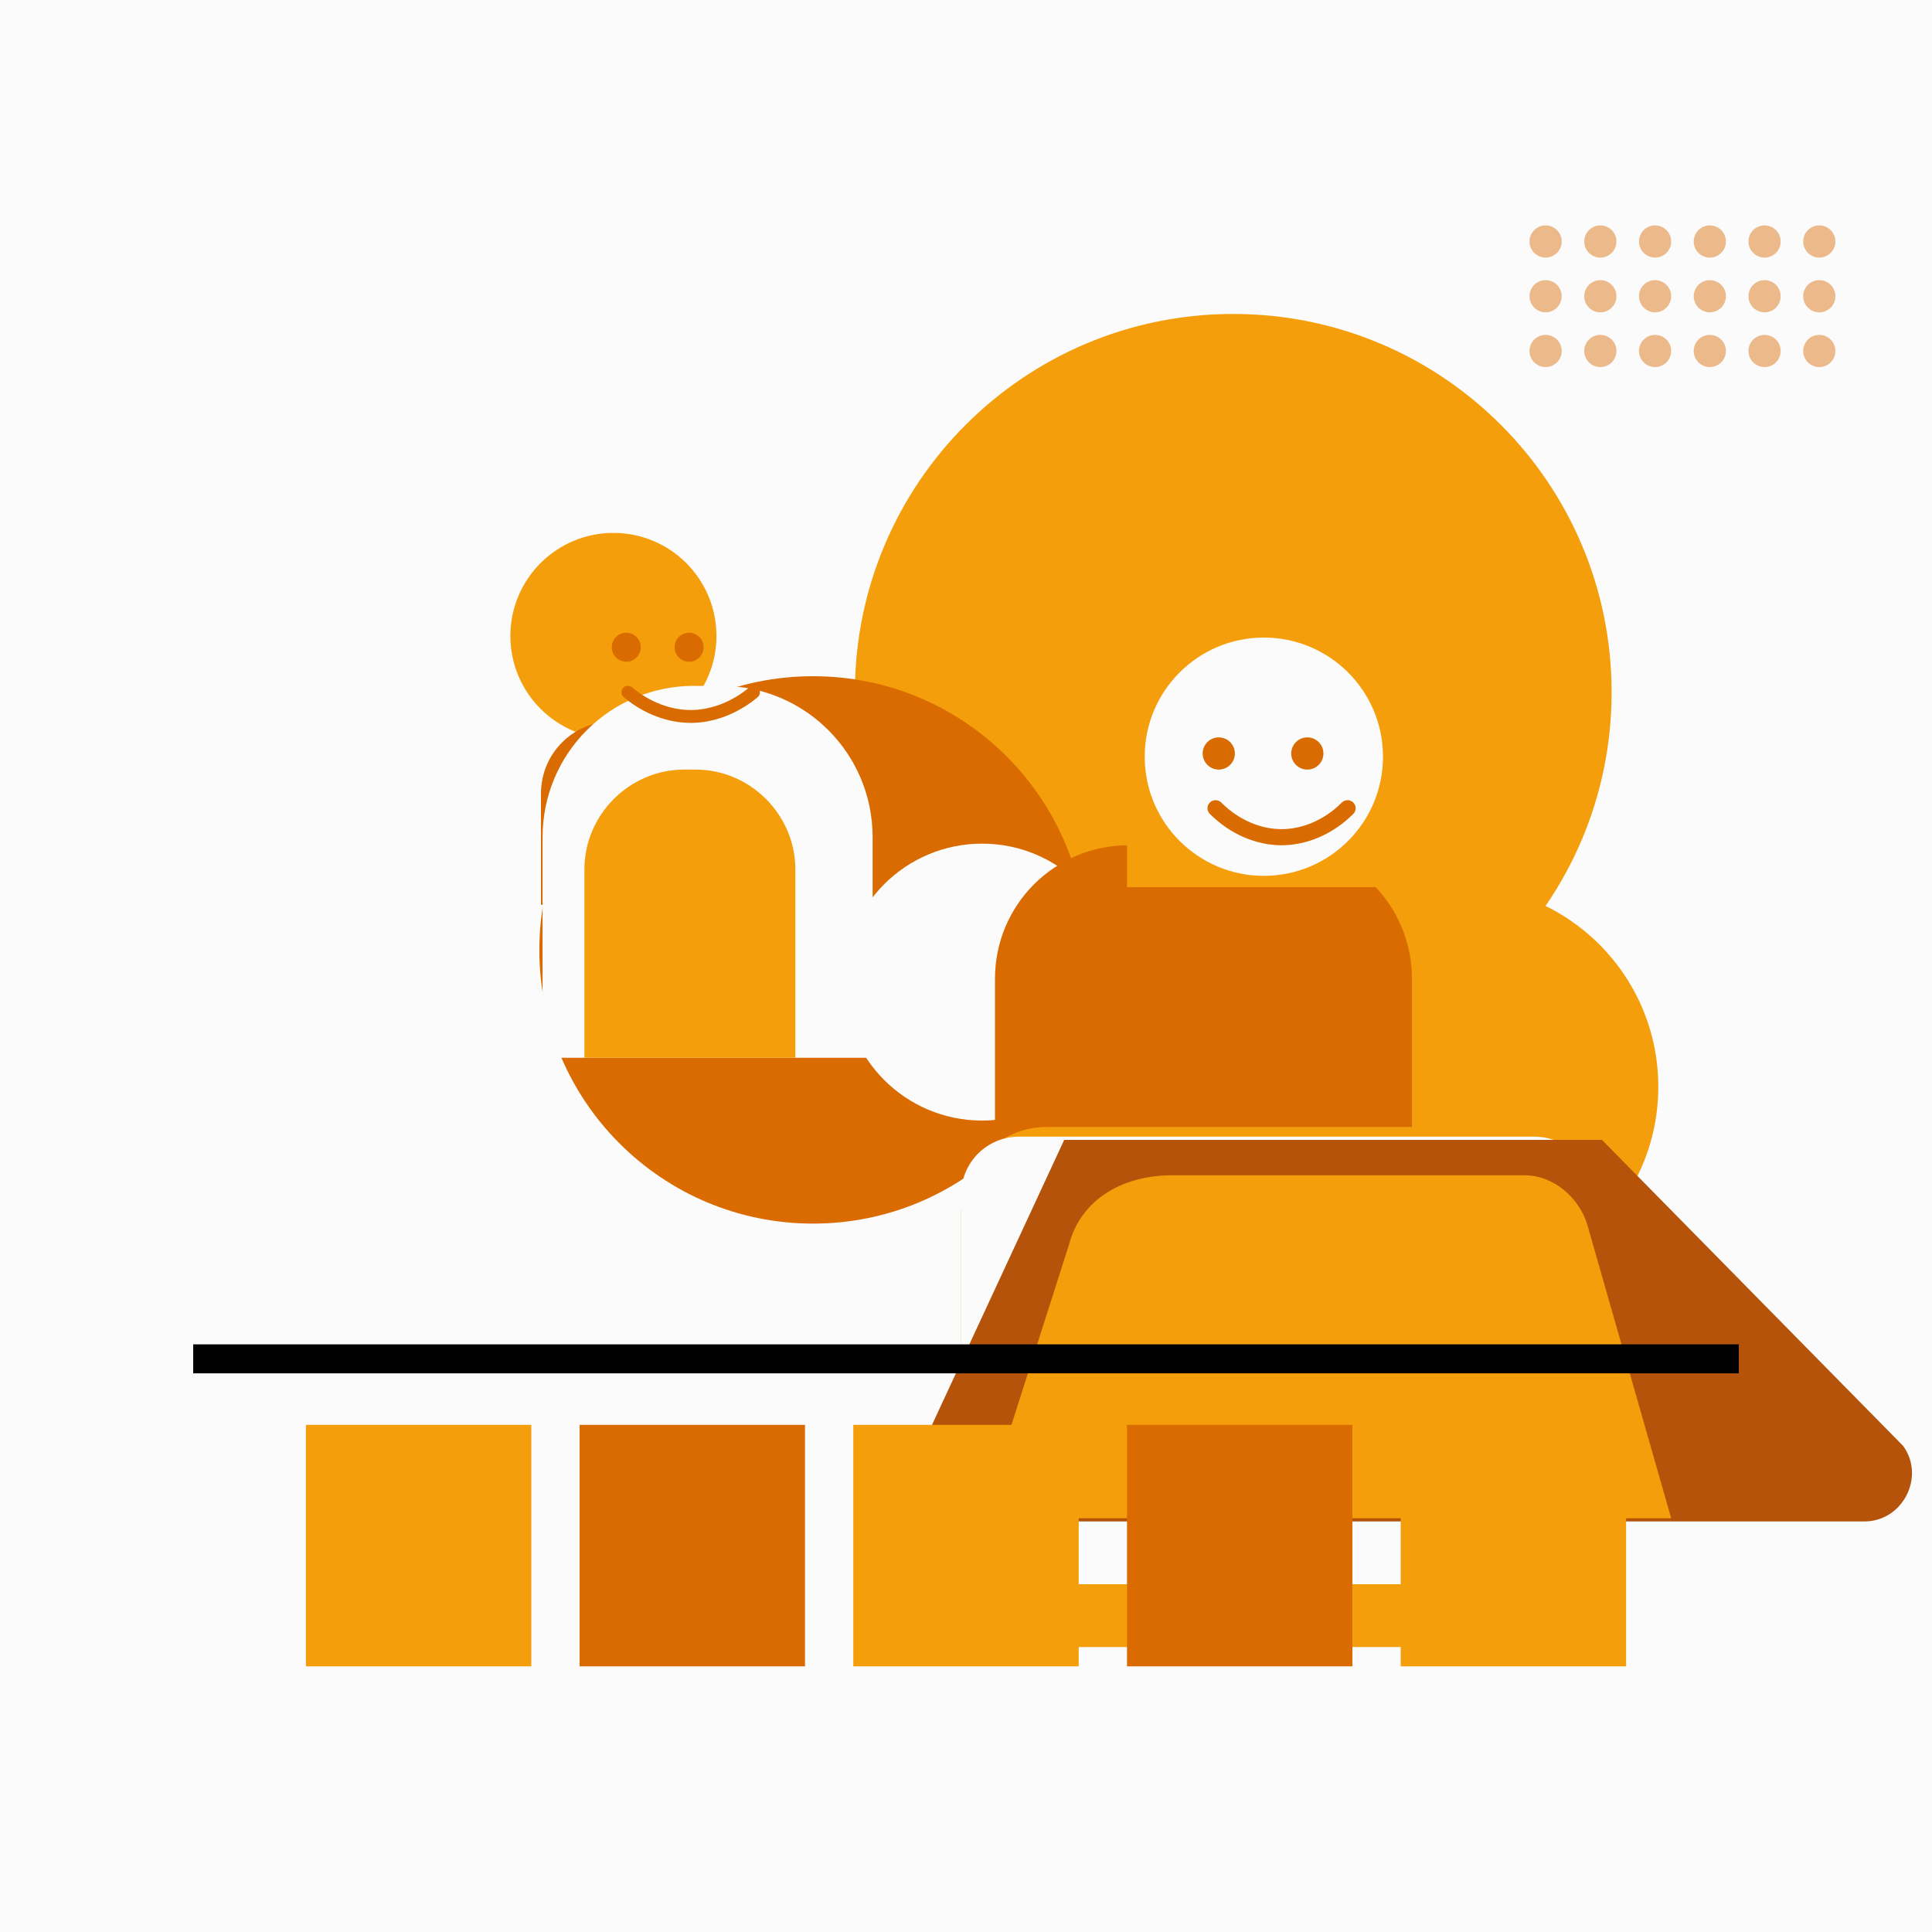
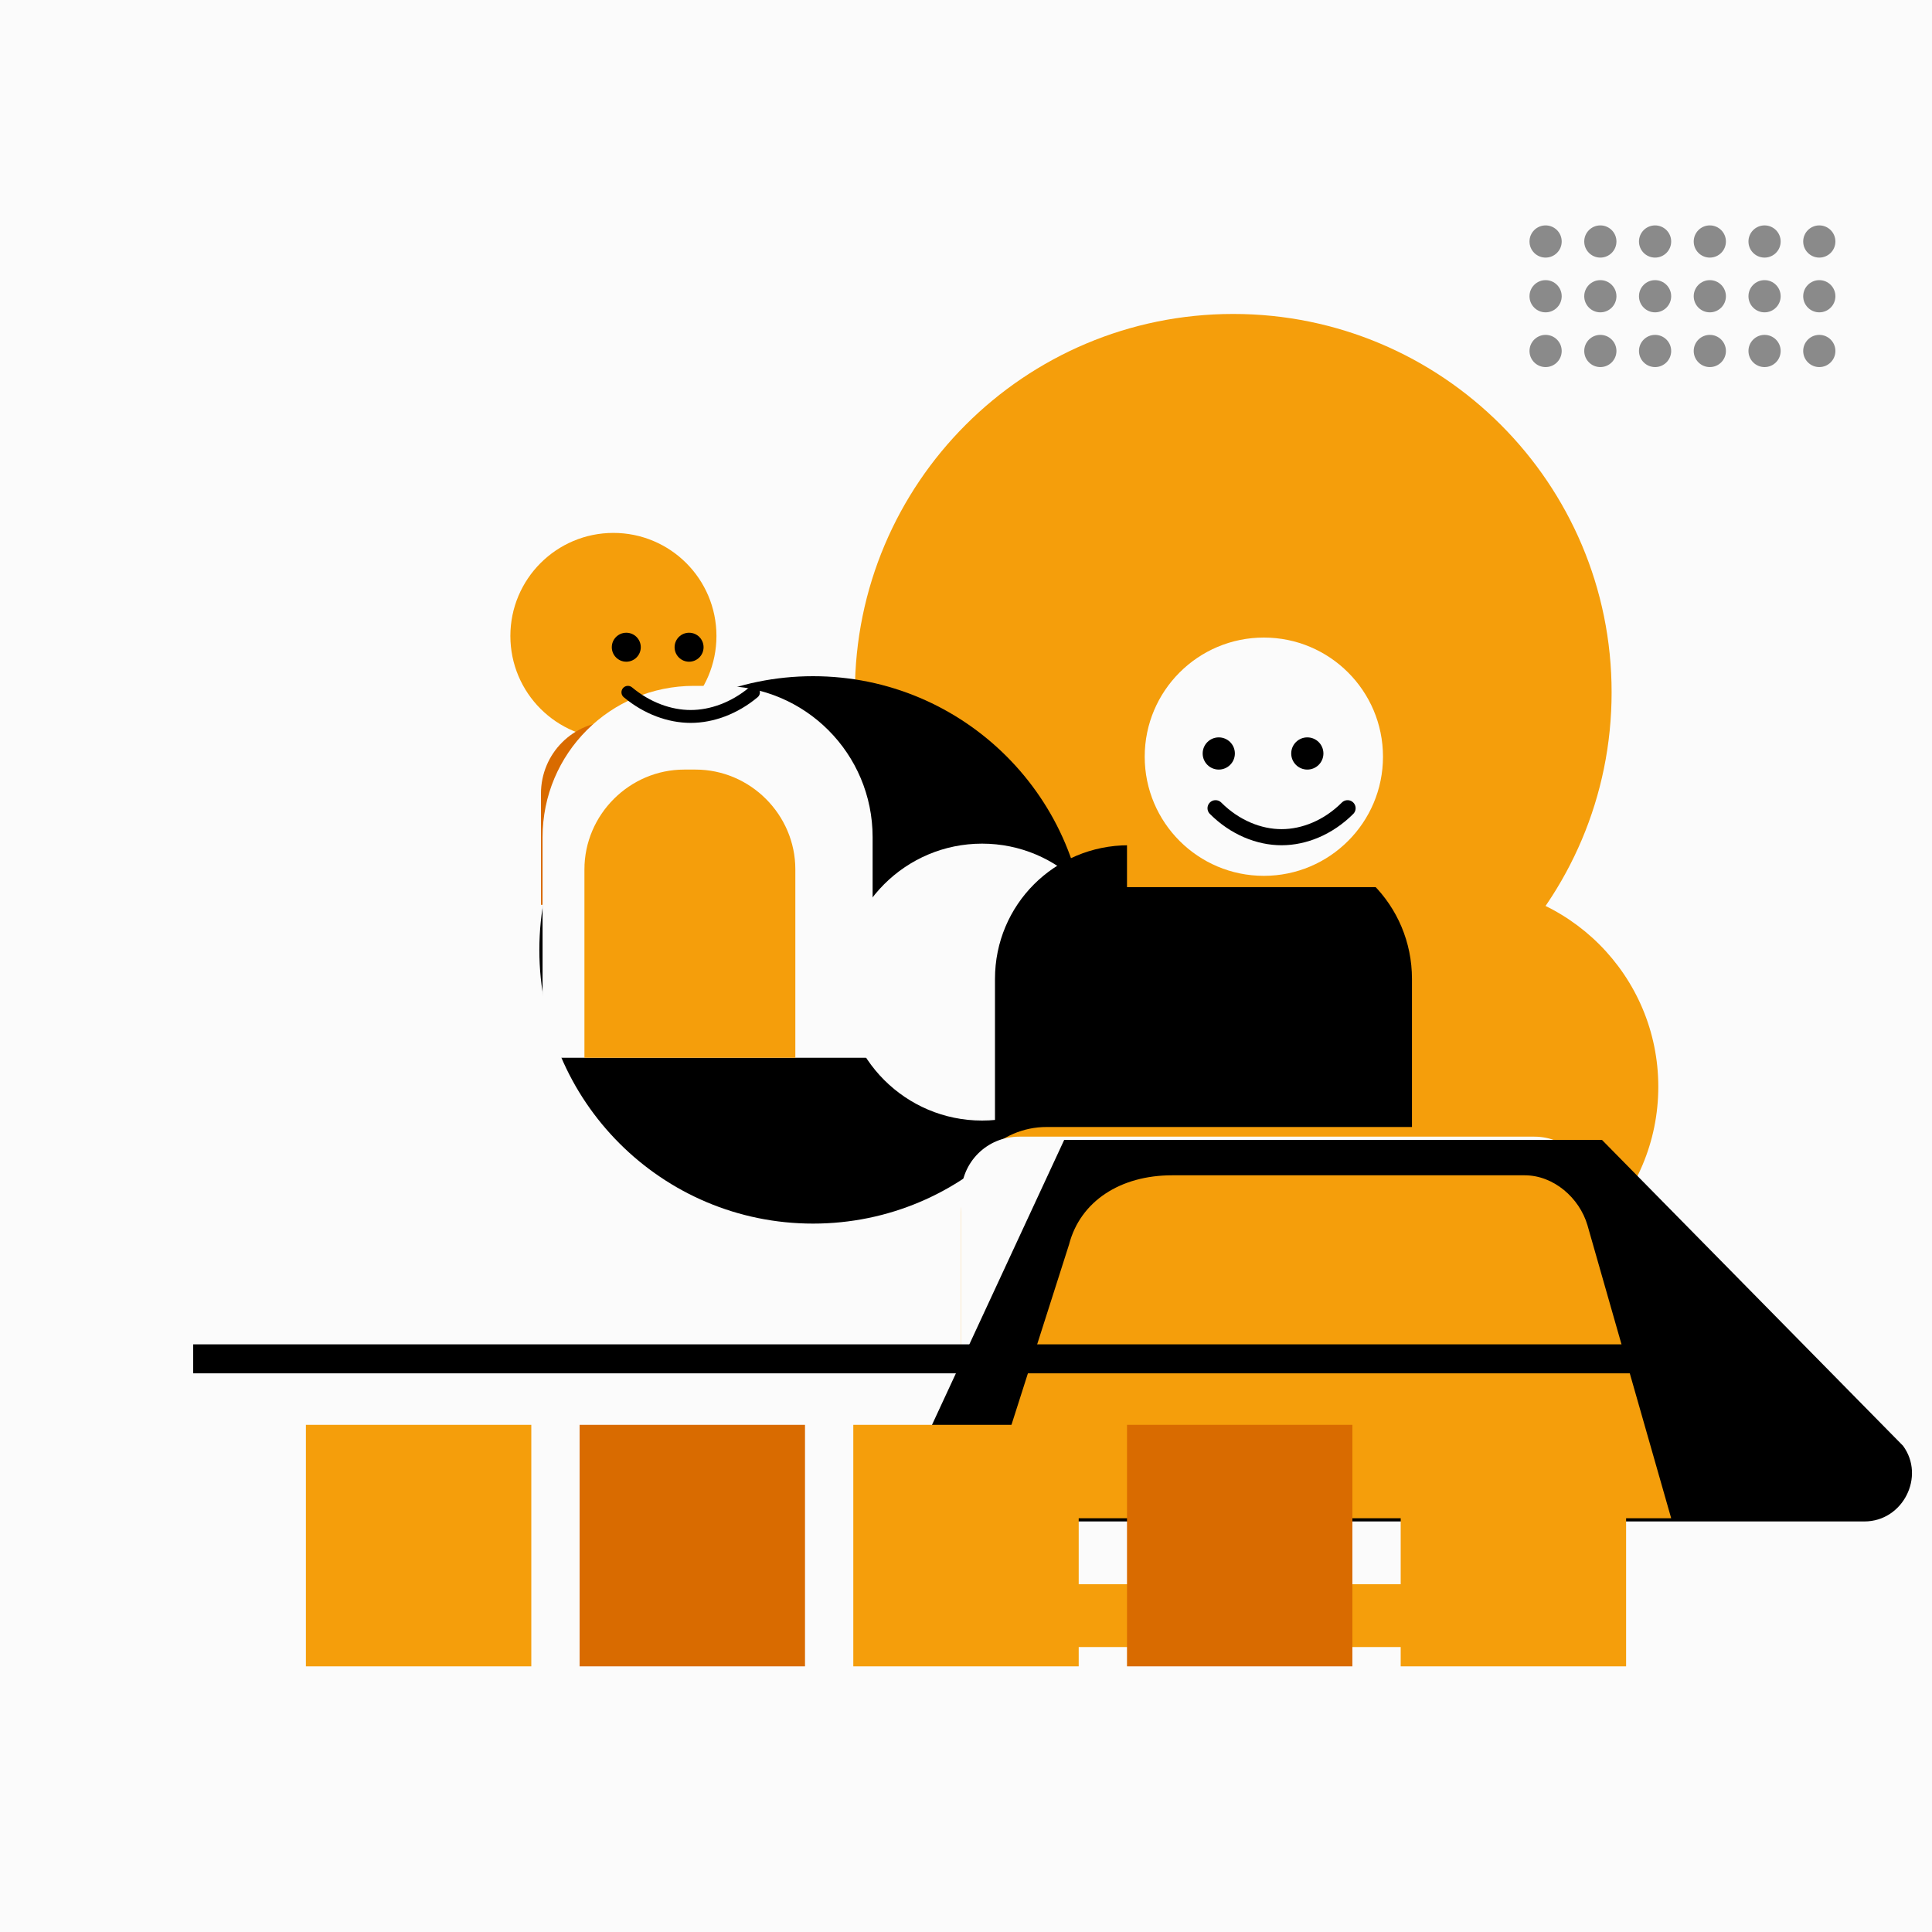
<svg xmlns="http://www.w3.org/2000/svg" width="1200" height="1200" viewBox="0 0 1200 1200" fill="none">
  <rect width="1200" height="1200" fill="#FBFBFB" />
  <circle cx="766" cy="430" r="235" fill="#F59E0B" />
-   <circle cx="505" cy="590" r="170" fill="#D96B00" />
+   <circle cx="505" cy="590" r="170" fill="#000000" />
  <circle cx="905" cy="675" r="125" fill="#F59E0B" />
  <circle cx="610" cy="610" r="86" fill="#FBFBFB" />
-   <path d="M618 608c0-46 37-83 83-83h93c46 0 83 37 83 83v146H618V608Z" fill="#D96B00" />
+   <path d="M618 608c0-46 37-83 83-83h93c46 0 83 37 83 83v146H618V608Z" fill="#000000" />
  <path d="M700 525c0-45 36-81 81-81h52c45 0 81 36 81 81v26h-214v-26Z" fill="#F59E0B" />
  <circle cx="785" cy="470" r="74" fill="#FBFBFB" />
-   <circle cx="757" cy="468" r="10" fill="#D96B00" />
-   <circle cx="812" cy="468" r="10" fill="#D96B00" />
-   <path d="M755 502c12 12 27 18 41 18s29-6 41-18" stroke="#D96B00" stroke-width="10" stroke-linecap="round" />
+   <circle cx="757" cy="468" r="10" fill="#000000" />
+   <circle cx="812" cy="468" r="10" fill="#000000" />
+   <path d="M755 502c12 12 27 18 41 18s29-6 41-18" stroke="#000000" stroke-width="10" stroke-linecap="round" />
  <path d="M650 700h286c29 0 53 24 53 53v270H597V753c0-29 24-53 53-53Z" fill="#F59E0B" />
  <path d="M633 706h320c20 0 36 16 36 36v242H597V742c0-20 16-36 36-36Z" fill="#FBFBFB" />
-   <path d="M661 708l-90 194c-9 20 5 43 27 43h560c24 0 38-28 24-47L995 708H661Z" fill="#B45309" />
+   <path d="M661 708l-90 194c-9 20 5 43 27 43h560c24 0 38-28 24-47L995 708H661Z" fill="#000000" />
  <path d="M664 730h283c18 0 34 14 39 31l52 182H610l16-51 38-119c7-27 32-43 64-43Z" fill="#F59E0B" />
  <circle cx="381" cy="395" r="64" fill="#F59E0B" />
  <path d="M336 493c0-25 20-45 45-45h1c25 0 45 20 45 45v69h-91v-69Z" fill="#D96B00" />
  <path d="M337 520c0-52 42-94 94-94h17c52 0 94 42 94 94v137H337V520Z" fill="#FBFBFB" />
  <path d="M363 540c0-34 28-62 62-62h7c34 0 62 28 62 62v117H363V540Z" fill="#F59E0B" />
-   <circle cx="389" cy="402" r="9" fill="#D96B00" />
-   <circle cx="428" cy="402" r="9" fill="#D96B00" />
-   <path d="M390 430c12 10 26 15 39 15s27-5 39-15" stroke="#D96B00" stroke-width="8" stroke-linecap="round" />
+   <circle cx="389" cy="402" r="9" fill="#000000" />
+   <circle cx="428" cy="402" r="9" fill="#000000" />
+   <path d="M390 430c12 10 26 15 39 15s27-5 39-15" stroke="#000000" stroke-width="8" stroke-linecap="round" />
  <rect x="120" y="835" width="960" height="18" fill="#000000" />
  <rect x="190" y="885" width="140" height="150" fill="#F59E0B" />
  <rect x="360" y="885" width="140" height="150" fill="#D96B00" />
  <rect x="530" y="885" width="140" height="150" fill="#F59E0B" />
  <rect x="700" y="885" width="140" height="150" fill="#D96B00" />
  <rect x="870" y="885" width="140" height="150" fill="#F59E0B" />
  <g opacity="0.45">
-     <circle cx="960" cy="150" r="10" fill="#D96B00" />
-     <circle cx="994" cy="150" r="10" fill="#D96B00" />
-     <circle cx="1028" cy="150" r="10" fill="#D96B00" />
-     <circle cx="1062" cy="150" r="10" fill="#D96B00" />
-     <circle cx="1096" cy="150" r="10" fill="#D96B00" />
-     <circle cx="1130" cy="150" r="10" fill="#D96B00" />
-     <circle cx="960" cy="184" r="10" fill="#D96B00" />
-     <circle cx="994" cy="184" r="10" fill="#D96B00" />
-     <circle cx="1028" cy="184" r="10" fill="#D96B00" />
-     <circle cx="1062" cy="184" r="10" fill="#D96B00" />
-     <circle cx="1096" cy="184" r="10" fill="#D96B00" />
-     <circle cx="1130" cy="184" r="10" fill="#D96B00" />
-     <circle cx="960" cy="218" r="10" fill="#D96B00" />
-     <circle cx="994" cy="218" r="10" fill="#D96B00" />
-     <circle cx="1028" cy="218" r="10" fill="#D96B00" />
-     <circle cx="1062" cy="218" r="10" fill="#D96B00" />
-     <circle cx="1096" cy="218" r="10" fill="#D96B00" />
-     <circle cx="1130" cy="218" r="10" fill="#D96B00" />
+     <circle cx="960" cy="150" r="10" fill="#000000" />
+     <circle cx="994" cy="150" r="10" fill="#000000" />
+     <circle cx="1028" cy="150" r="10" fill="#000000" />
+     <circle cx="1062" cy="150" r="10" fill="#000000" />
+     <circle cx="1096" cy="150" r="10" fill="#000000" />
+     <circle cx="1130" cy="150" r="10" fill="#000000" />
+     <circle cx="960" cy="184" r="10" fill="#000000" />
+     <circle cx="994" cy="184" r="10" fill="#000000" />
+     <circle cx="1028" cy="184" r="10" fill="#000000" />
+     <circle cx="1062" cy="184" r="10" fill="#000000" />
+     <circle cx="1096" cy="184" r="10" fill="#000000" />
+     <circle cx="1130" cy="184" r="10" fill="#000000" />
+     <circle cx="960" cy="218" r="10" fill="#000000" />
+     <circle cx="994" cy="218" r="10" fill="#000000" />
+     <circle cx="1028" cy="218" r="10" fill="#000000" />
+     <circle cx="1062" cy="218" r="10" fill="#000000" />
+     <circle cx="1096" cy="218" r="10" fill="#000000" />
+     <circle cx="1130" cy="218" r="10" fill="#000000" />
  </g>
</svg>
